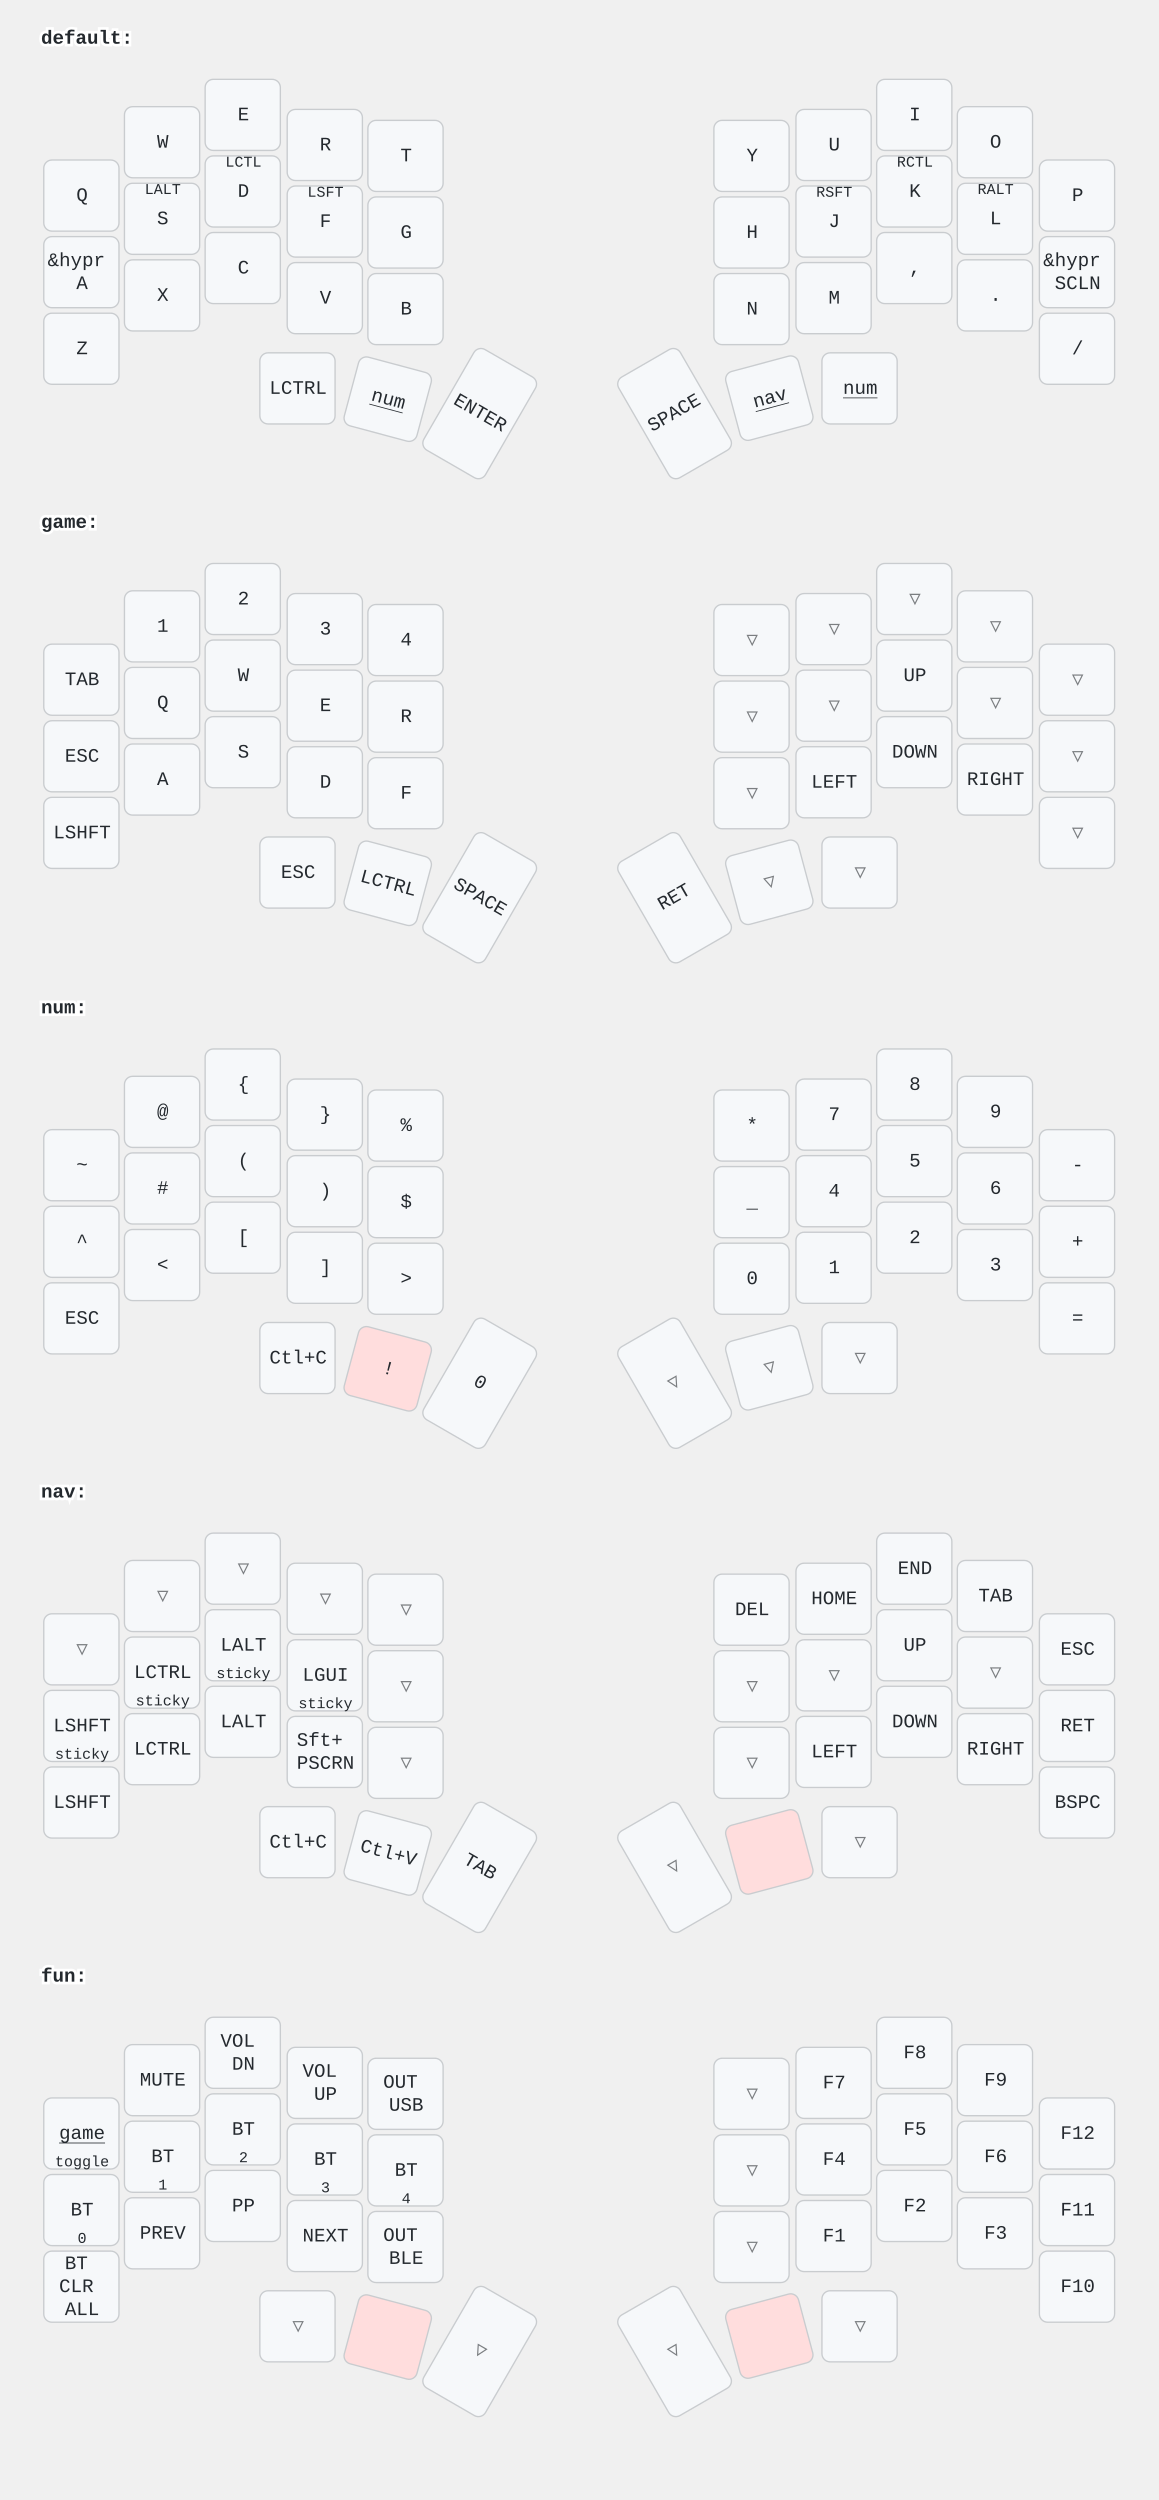
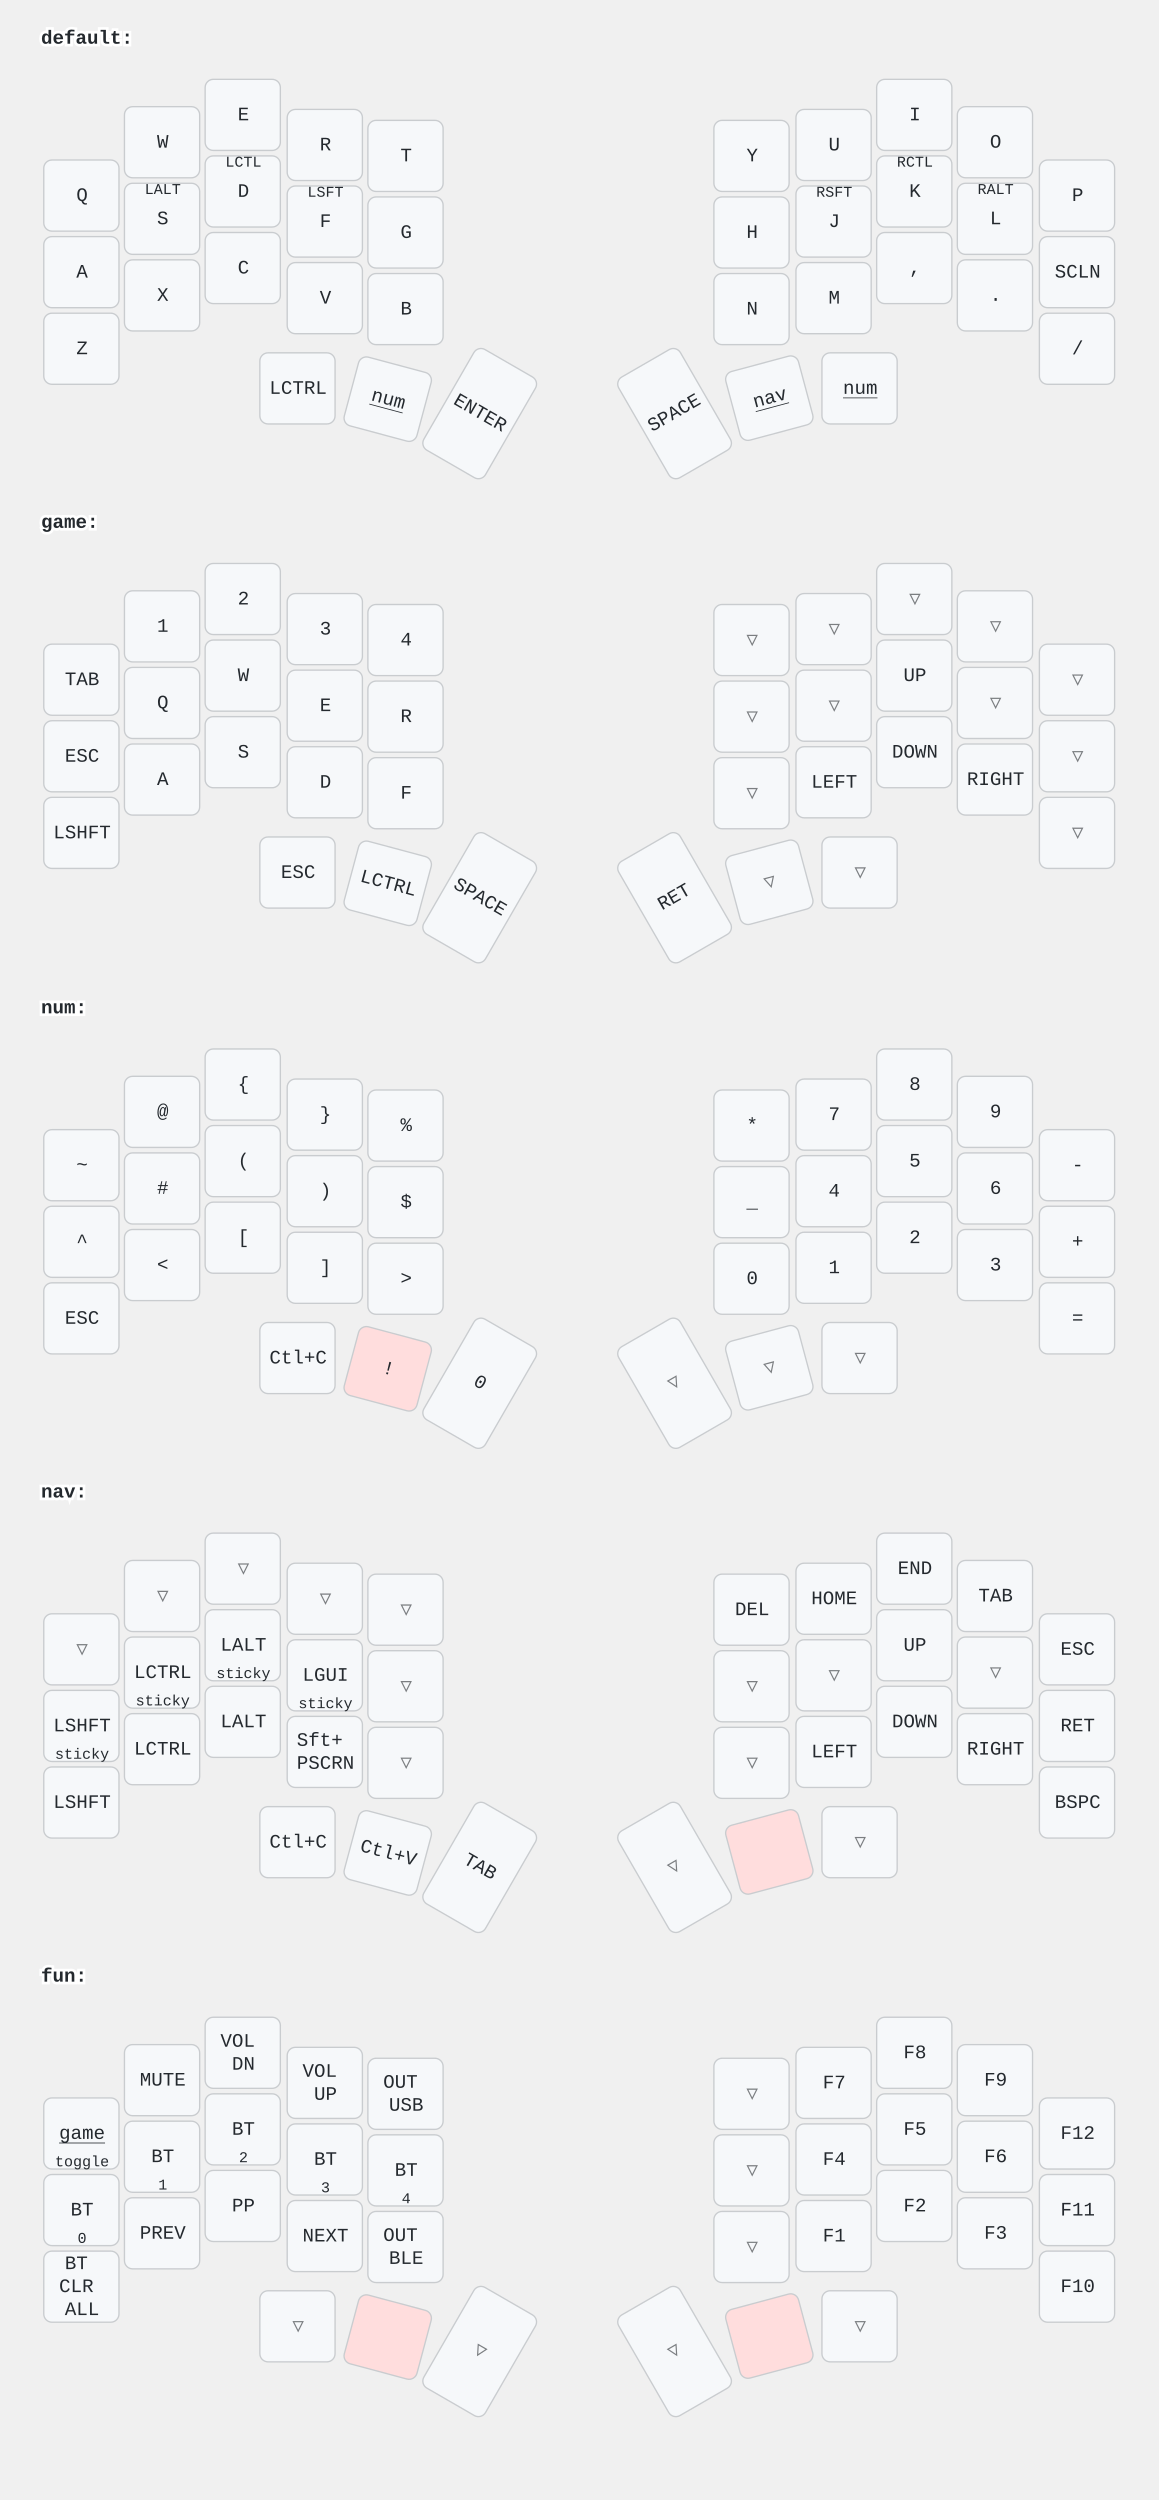
<svg xmlns="http://www.w3.org/2000/svg" width="847" height="1828" viewBox="0 0 847 1828" class="keymap">
  <style>/* inherit to force styles through use tags */
svg path {
    fill: inherit;
}

/* font and background color specifications */
svg.keymap {
    font-family: SFMono-Regular,Consolas,Liberation Mono,Menlo,monospace;
    font-size: 14px;
    font-kerning: normal;
    text-rendering: optimizeLegibility;
    fill: #24292e;
}

/* default key styling */
rect.key {
    fill: #f6f8fa;
}

rect.key, rect.combo {
    stroke: #c9cccf;
    stroke-width: 1;
}

/* default key side styling, only used is draw_key_sides is set */
rect.side {
    filter: brightness(90%);
}

/* color accent for combo boxes */
rect.combo, rect.combo-separate {
    fill: #cdf;
}

/* color accent for held keys */
rect.held, rect.combo.held {
    fill: #fdd;
}

/* color accent for ghost (optional) keys */
rect.ghost, rect.combo.ghost {
    stroke-dasharray: 4, 4;
    stroke-width: 2;
}

text {
    text-anchor: middle;
    dominant-baseline: middle;
}

/* styling for layer labels */
text.label {
    font-weight: bold;
    text-anchor: start;
    stroke: white;
    stroke-width: 4;
    paint-order: stroke;
}

/* styling for optional footer */
text.footer {
    text-anchor: end;
    dominant-baseline: auto;
    stroke: white;
    stroke-width: 4;
    paint-order: stroke;
}

/* styling for combo tap, and key non-tap label text */
text.combo, text.hold, text.shifted, text.left, text.right {
    font-size: 11px;
}

text.hold {
    text-anchor: middle;
    dominant-baseline: auto;
}

text.shifted {
    text-anchor: middle;
    dominant-baseline: hanging;
}

text.left {
    text-anchor: start;
}

text.right {
    text-anchor: end;
}

text.layer-activator {
    text-decoration: underline;
}

/* styling for hold/shifted label text in combo box */
text.combo.hold, text.combo.shifted, text.combo.left, text.combo.right {
    font-size: 8px;
}

/* lighter symbol for transparent keys */
text.trans {
    fill: #7b7e81;
}

/* styling for combo dendrons */
path.combo {
    stroke-width: 1;
    stroke: gray;
    fill: none;
}

/* Start Tabler Icons Cleanup */
/* cannot use height/width with glyphs */
.icon-tabler &gt; path {
    fill: inherit;
    stroke: inherit;
    stroke-width: 2;
}
/* hide tabler's default box */
.icon-tabler &gt; path[stroke="none"][fill="none"] {
    visibility: hidden;
}
/* End Tabler Icons Cleanup */
</style>
  <g transform="translate(30, 0)" class="layer-default">
    <text x="0" y="28" class="label" id="default">default:</text>
    <g transform="translate(0, 56)">
      <g transform="translate(30, 87)" class="key keypos-0">
        <rect rx="6" ry="6" x="-28" y="-26" width="55" height="52" class="key" />
        <text x="0" y="0" class="key tap">Q</text>
      </g>
      <g transform="translate(89, 48)" class="key keypos-1">
        <rect rx="6" ry="6" x="-28" y="-26" width="55" height="52" class="key" />
        <text x="0" y="0" class="key tap">W</text>
      </g>
      <g transform="translate(148, 28)" class="key keypos-2">
        <rect rx="6" ry="6" x="-28" y="-26" width="55" height="52" class="key" />
        <text x="0" y="0" class="key tap">E</text>
      </g>
      <g transform="translate(208, 50)" class="key keypos-3">
        <rect rx="6" ry="6" x="-28" y="-26" width="55" height="52" class="key" />
        <text x="0" y="0" class="key tap">R</text>
      </g>
      <g transform="translate(267, 58)" class="key keypos-4">
        <rect rx="6" ry="6" x="-28" y="-26" width="55" height="52" class="key" />
        <text x="0" y="0" class="key tap">T</text>
      </g>
      <g transform="translate(520, 58)" class="key keypos-5">
        <rect rx="6" ry="6" x="-28" y="-26" width="55" height="52" class="key" />
        <text x="0" y="0" class="key tap">Y</text>
      </g>
      <g transform="translate(580, 50)" class="key keypos-6">
        <rect rx="6" ry="6" x="-28" y="-26" width="55" height="52" class="key" />
        <text x="0" y="0" class="key tap">U</text>
      </g>
      <g transform="translate(639, 28)" class="key keypos-7">
        <rect rx="6" ry="6" x="-28" y="-26" width="55" height="52" class="key" />
        <text x="0" y="0" class="key tap">I</text>
      </g>
      <g transform="translate(698, 48)" class="key keypos-8">
        <rect rx="6" ry="6" x="-28" y="-26" width="55" height="52" class="key" />
        <text x="0" y="0" class="key tap">O</text>
      </g>
      <g transform="translate(758, 87)" class="key keypos-9">
        <rect rx="6" ry="6" x="-28" y="-26" width="55" height="52" class="key" />
        <text x="0" y="0" class="key tap">P</text>
      </g>
      <g transform="translate(30, 143)" class="key keypos-10">
        <rect rx="6" ry="6" x="-28" y="-26" width="55" height="52" class="key" />
-         <text x="0" y="0" class="key tap">
-           <tspan x="0" dy="-0.6em">&amp;hypr</tspan>
-           <tspan x="0" dy="1.2em">A</tspan>
-         </text>
+         <text x="0" y="0" class="key tap">A</text>
      </g>
      <g transform="translate(89, 104)" class="key keypos-11">
        <rect rx="6" ry="6" x="-28" y="-26" width="55" height="52" class="key" />
        <text x="0" y="0" class="key tap">S</text>
        <text x="0" y="-24" class="key shifted">LALT</text>
      </g>
      <g transform="translate(148, 84)" class="key keypos-12">
        <rect rx="6" ry="6" x="-28" y="-26" width="55" height="52" class="key" />
        <text x="0" y="0" class="key tap">D</text>
        <text x="0" y="-24" class="key shifted">LCTL</text>
      </g>
      <g transform="translate(208, 106)" class="key keypos-13">
        <rect rx="6" ry="6" x="-28" y="-26" width="55" height="52" class="key" />
        <text x="0" y="0" class="key tap">F</text>
        <text x="0" y="-24" class="key shifted">LSFT</text>
      </g>
      <g transform="translate(267, 114)" class="key keypos-14">
        <rect rx="6" ry="6" x="-28" y="-26" width="55" height="52" class="key" />
        <text x="0" y="0" class="key tap">G</text>
      </g>
      <g transform="translate(520, 114)" class="key keypos-15">
        <rect rx="6" ry="6" x="-28" y="-26" width="55" height="52" class="key" />
        <text x="0" y="0" class="key tap">H</text>
      </g>
      <g transform="translate(580, 106)" class="key keypos-16">
        <rect rx="6" ry="6" x="-28" y="-26" width="55" height="52" class="key" />
        <text x="0" y="0" class="key tap">J</text>
        <text x="0" y="-24" class="key shifted">RSFT</text>
      </g>
      <g transform="translate(639, 84)" class="key keypos-17">
        <rect rx="6" ry="6" x="-28" y="-26" width="55" height="52" class="key" />
        <text x="0" y="0" class="key tap">K</text>
        <text x="0" y="-24" class="key shifted">RCTL</text>
      </g>
      <g transform="translate(698, 104)" class="key keypos-18">
        <rect rx="6" ry="6" x="-28" y="-26" width="55" height="52" class="key" />
        <text x="0" y="0" class="key tap">L</text>
        <text x="0" y="-24" class="key shifted">RALT</text>
      </g>
      <g transform="translate(758, 143)" class="key keypos-19">
        <rect rx="6" ry="6" x="-28" y="-26" width="55" height="52" class="key" />
-         <text x="0" y="0" class="key tap">
-           <tspan x="0" dy="-0.6em">&amp;hypr</tspan>
-           <tspan x="0" dy="1.2em">SCLN</tspan>
-         </text>
+         <text x="0" y="0" class="key tap">SCLN</text>
      </g>
      <g transform="translate(30, 199)" class="key keypos-20">
        <rect rx="6" ry="6" x="-28" y="-26" width="55" height="52" class="key" />
        <text x="0" y="0" class="key tap">Z</text>
      </g>
      <g transform="translate(89, 160)" class="key keypos-21">
        <rect rx="6" ry="6" x="-28" y="-26" width="55" height="52" class="key" />
        <text x="0" y="0" class="key tap">X</text>
      </g>
      <g transform="translate(148, 140)" class="key keypos-22">
        <rect rx="6" ry="6" x="-28" y="-26" width="55" height="52" class="key" />
        <text x="0" y="0" class="key tap">C</text>
      </g>
      <g transform="translate(208, 162)" class="key keypos-23">
        <rect rx="6" ry="6" x="-28" y="-26" width="55" height="52" class="key" />
        <text x="0" y="0" class="key tap">V</text>
      </g>
      <g transform="translate(267, 170)" class="key keypos-24">
        <rect rx="6" ry="6" x="-28" y="-26" width="55" height="52" class="key" />
        <text x="0" y="0" class="key tap">B</text>
      </g>
      <g transform="translate(520, 170)" class="key keypos-25">
        <rect rx="6" ry="6" x="-28" y="-26" width="55" height="52" class="key" />
        <text x="0" y="0" class="key tap">N</text>
      </g>
      <g transform="translate(580, 162)" class="key keypos-26">
        <rect rx="6" ry="6" x="-28" y="-26" width="55" height="52" class="key" />
        <text x="0" y="0" class="key tap">M</text>
      </g>
      <g transform="translate(639, 140)" class="key keypos-27">
        <rect rx="6" ry="6" x="-28" y="-26" width="55" height="52" class="key" />
        <text x="0" y="0" class="key tap">,</text>
      </g>
      <g transform="translate(698, 160)" class="key keypos-28">
        <rect rx="6" ry="6" x="-28" y="-26" width="55" height="52" class="key" />
        <text x="0" y="0" class="key tap">.</text>
      </g>
      <g transform="translate(758, 199)" class="key keypos-29">
        <rect rx="6" ry="6" x="-28" y="-26" width="55" height="52" class="key" />
        <text x="0" y="0" class="key tap">/</text>
      </g>
      <g transform="translate(188, 228)" class="key keypos-30">
        <rect rx="6" ry="6" x="-28" y="-26" width="55" height="52" class="key" />
        <text x="0" y="0" class="key tap">LCTRL</text>
      </g>
      <g transform="translate(254, 236) rotate(15.0)" class="key keypos-31">
        <rect rx="6" ry="6" x="-28" y="-26" width="55" height="52" class="key" />
        <a href="#num">
          <text x="0" y="0" class="key tap layer-activator">num</text>
        </a>
      </g>
      <g transform="translate(321, 246) rotate(30.0)" class="key keypos-32">
        <rect rx="6" ry="6" x="-26" y="-42" width="52" height="85" class="key" />
        <text x="0" y="0" class="key tap">ENTER</text>
      </g>
      <g transform="translate(463, 246) rotate(-30.0)" class="key keypos-33">
        <rect rx="6" ry="6" x="-26" y="-42" width="52" height="85" class="key" />
        <text x="0" y="0" class="key tap">SPACE</text>
      </g>
      <g transform="translate(533, 235) rotate(-15.0)" class="key keypos-34">
        <rect rx="6" ry="6" x="-28" y="-26" width="55" height="52" class="key" />
        <a href="#nav">
          <text x="0" y="0" class="key tap layer-activator">nav</text>
        </a>
      </g>
      <g transform="translate(599, 228)" class="key keypos-35">
        <rect rx="6" ry="6" x="-28" y="-26" width="55" height="52" class="key" />
        <a href="#num">
          <text x="0" y="0" class="key tap layer-activator">num</text>
        </a>
      </g>
    </g>
  </g>
  <g transform="translate(30, 354)" class="layer-game">
    <text x="0" y="28" class="label" id="game">game:</text>
    <g transform="translate(0, 56)">
      <g transform="translate(30, 87)" class="key keypos-0">
        <rect rx="6" ry="6" x="-28" y="-26" width="55" height="52" class="key" />
        <text x="0" y="0" class="key tap">TAB</text>
      </g>
      <g transform="translate(89, 48)" class="key keypos-1">
        <rect rx="6" ry="6" x="-28" y="-26" width="55" height="52" class="key" />
        <text x="0" y="0" class="key tap">1</text>
      </g>
      <g transform="translate(148, 28)" class="key keypos-2">
        <rect rx="6" ry="6" x="-28" y="-26" width="55" height="52" class="key" />
        <text x="0" y="0" class="key tap">2</text>
      </g>
      <g transform="translate(208, 50)" class="key keypos-3">
        <rect rx="6" ry="6" x="-28" y="-26" width="55" height="52" class="key" />
        <text x="0" y="0" class="key tap">3</text>
      </g>
      <g transform="translate(267, 58)" class="key keypos-4">
        <rect rx="6" ry="6" x="-28" y="-26" width="55" height="52" class="key" />
        <text x="0" y="0" class="key tap">4</text>
      </g>
      <g transform="translate(520, 58)" class="key trans keypos-5">
        <rect rx="6" ry="6" x="-28" y="-26" width="55" height="52" class="key trans" />
        <text x="0" y="0" class="key trans tap">▽</text>
      </g>
      <g transform="translate(580, 50)" class="key trans keypos-6">
        <rect rx="6" ry="6" x="-28" y="-26" width="55" height="52" class="key trans" />
        <text x="0" y="0" class="key trans tap">▽</text>
      </g>
      <g transform="translate(639, 28)" class="key trans keypos-7">
        <rect rx="6" ry="6" x="-28" y="-26" width="55" height="52" class="key trans" />
        <text x="0" y="0" class="key trans tap">▽</text>
      </g>
      <g transform="translate(698, 48)" class="key trans keypos-8">
        <rect rx="6" ry="6" x="-28" y="-26" width="55" height="52" class="key trans" />
        <text x="0" y="0" class="key trans tap">▽</text>
      </g>
      <g transform="translate(758, 87)" class="key trans keypos-9">
        <rect rx="6" ry="6" x="-28" y="-26" width="55" height="52" class="key trans" />
        <text x="0" y="0" class="key trans tap">▽</text>
      </g>
      <g transform="translate(30, 143)" class="key keypos-10">
        <rect rx="6" ry="6" x="-28" y="-26" width="55" height="52" class="key" />
        <text x="0" y="0" class="key tap">ESC</text>
      </g>
      <g transform="translate(89, 104)" class="key keypos-11">
        <rect rx="6" ry="6" x="-28" y="-26" width="55" height="52" class="key" />
        <text x="0" y="0" class="key tap">Q</text>
      </g>
      <g transform="translate(148, 84)" class="key keypos-12">
        <rect rx="6" ry="6" x="-28" y="-26" width="55" height="52" class="key" />
        <text x="0" y="0" class="key tap">W</text>
      </g>
      <g transform="translate(208, 106)" class="key keypos-13">
        <rect rx="6" ry="6" x="-28" y="-26" width="55" height="52" class="key" />
        <text x="0" y="0" class="key tap">E</text>
      </g>
      <g transform="translate(267, 114)" class="key keypos-14">
        <rect rx="6" ry="6" x="-28" y="-26" width="55" height="52" class="key" />
        <text x="0" y="0" class="key tap">R</text>
      </g>
      <g transform="translate(520, 114)" class="key trans keypos-15">
        <rect rx="6" ry="6" x="-28" y="-26" width="55" height="52" class="key trans" />
        <text x="0" y="0" class="key trans tap">▽</text>
      </g>
      <g transform="translate(580, 106)" class="key trans keypos-16">
        <rect rx="6" ry="6" x="-28" y="-26" width="55" height="52" class="key trans" />
        <text x="0" y="0" class="key trans tap">▽</text>
      </g>
      <g transform="translate(639, 84)" class="key keypos-17">
        <rect rx="6" ry="6" x="-28" y="-26" width="55" height="52" class="key" />
        <text x="0" y="0" class="key tap">UP</text>
      </g>
      <g transform="translate(698, 104)" class="key trans keypos-18">
        <rect rx="6" ry="6" x="-28" y="-26" width="55" height="52" class="key trans" />
        <text x="0" y="0" class="key trans tap">▽</text>
      </g>
      <g transform="translate(758, 143)" class="key trans keypos-19">
        <rect rx="6" ry="6" x="-28" y="-26" width="55" height="52" class="key trans" />
        <text x="0" y="0" class="key trans tap">▽</text>
      </g>
      <g transform="translate(30, 199)" class="key keypos-20">
        <rect rx="6" ry="6" x="-28" y="-26" width="55" height="52" class="key" />
        <text x="0" y="0" class="key tap">LSHFT</text>
      </g>
      <g transform="translate(89, 160)" class="key keypos-21">
        <rect rx="6" ry="6" x="-28" y="-26" width="55" height="52" class="key" />
        <text x="0" y="0" class="key tap">A</text>
      </g>
      <g transform="translate(148, 140)" class="key keypos-22">
        <rect rx="6" ry="6" x="-28" y="-26" width="55" height="52" class="key" />
        <text x="0" y="0" class="key tap">S</text>
      </g>
      <g transform="translate(208, 162)" class="key keypos-23">
        <rect rx="6" ry="6" x="-28" y="-26" width="55" height="52" class="key" />
        <text x="0" y="0" class="key tap">D</text>
      </g>
      <g transform="translate(267, 170)" class="key keypos-24">
        <rect rx="6" ry="6" x="-28" y="-26" width="55" height="52" class="key" />
        <text x="0" y="0" class="key tap">F</text>
      </g>
      <g transform="translate(520, 170)" class="key trans keypos-25">
        <rect rx="6" ry="6" x="-28" y="-26" width="55" height="52" class="key trans" />
        <text x="0" y="0" class="key trans tap">▽</text>
      </g>
      <g transform="translate(580, 162)" class="key keypos-26">
        <rect rx="6" ry="6" x="-28" y="-26" width="55" height="52" class="key" />
        <text x="0" y="0" class="key tap">LEFT</text>
      </g>
      <g transform="translate(639, 140)" class="key keypos-27">
        <rect rx="6" ry="6" x="-28" y="-26" width="55" height="52" class="key" />
        <text x="0" y="0" class="key tap">DOWN</text>
      </g>
      <g transform="translate(698, 160)" class="key keypos-28">
        <rect rx="6" ry="6" x="-28" y="-26" width="55" height="52" class="key" />
        <text x="0" y="0" class="key tap">RIGHT</text>
      </g>
      <g transform="translate(758, 199)" class="key trans keypos-29">
        <rect rx="6" ry="6" x="-28" y="-26" width="55" height="52" class="key trans" />
        <text x="0" y="0" class="key trans tap">▽</text>
      </g>
      <g transform="translate(188, 228)" class="key keypos-30">
        <rect rx="6" ry="6" x="-28" y="-26" width="55" height="52" class="key" />
        <text x="0" y="0" class="key tap">ESC</text>
      </g>
      <g transform="translate(254, 236) rotate(15.0)" class="key keypos-31">
        <rect rx="6" ry="6" x="-28" y="-26" width="55" height="52" class="key" />
        <text x="0" y="0" class="key tap">LCTRL</text>
      </g>
      <g transform="translate(321, 246) rotate(30.0)" class="key keypos-32">
        <rect rx="6" ry="6" x="-26" y="-42" width="52" height="85" class="key" />
        <text x="0" y="0" class="key tap">SPACE</text>
      </g>
      <g transform="translate(463, 246) rotate(-30.0)" class="key keypos-33">
        <rect rx="6" ry="6" x="-26" y="-42" width="52" height="85" class="key" />
        <text x="0" y="0" class="key tap">RET</text>
      </g>
      <g transform="translate(533, 235) rotate(-15.0)" class="key trans keypos-34">
        <rect rx="6" ry="6" x="-28" y="-26" width="55" height="52" class="key trans" />
        <text x="0" y="0" class="key trans tap">▽</text>
      </g>
      <g transform="translate(599, 228)" class="key trans keypos-35">
        <rect rx="6" ry="6" x="-28" y="-26" width="55" height="52" class="key trans" />
        <text x="0" y="0" class="key trans tap">▽</text>
      </g>
    </g>
  </g>
  <g transform="translate(30, 709)" class="layer-num">
    <text x="0" y="28" class="label" id="num">num:</text>
    <g transform="translate(0, 56)">
      <g transform="translate(30, 87)" class="key keypos-0">
        <rect rx="6" ry="6" x="-28" y="-26" width="55" height="52" class="key" />
        <text x="0" y="0" class="key tap">~</text>
      </g>
      <g transform="translate(89, 48)" class="key keypos-1">
        <rect rx="6" ry="6" x="-28" y="-26" width="55" height="52" class="key" />
        <text x="0" y="0" class="key tap">@</text>
      </g>
      <g transform="translate(148, 28)" class="key keypos-2">
        <rect rx="6" ry="6" x="-28" y="-26" width="55" height="52" class="key" />
        <text x="0" y="0" class="key tap">{</text>
      </g>
      <g transform="translate(208, 50)" class="key keypos-3">
        <rect rx="6" ry="6" x="-28" y="-26" width="55" height="52" class="key" />
        <text x="0" y="0" class="key tap">}</text>
      </g>
      <g transform="translate(267, 58)" class="key keypos-4">
        <rect rx="6" ry="6" x="-28" y="-26" width="55" height="52" class="key" />
        <text x="0" y="0" class="key tap">%</text>
      </g>
      <g transform="translate(520, 58)" class="key keypos-5">
        <rect rx="6" ry="6" x="-28" y="-26" width="55" height="52" class="key" />
        <text x="0" y="0" class="key tap">*</text>
      </g>
      <g transform="translate(580, 50)" class="key keypos-6">
        <rect rx="6" ry="6" x="-28" y="-26" width="55" height="52" class="key" />
        <text x="0" y="0" class="key tap">7</text>
      </g>
      <g transform="translate(639, 28)" class="key keypos-7">
        <rect rx="6" ry="6" x="-28" y="-26" width="55" height="52" class="key" />
        <text x="0" y="0" class="key tap">8</text>
      </g>
      <g transform="translate(698, 48)" class="key keypos-8">
        <rect rx="6" ry="6" x="-28" y="-26" width="55" height="52" class="key" />
        <text x="0" y="0" class="key tap">9</text>
      </g>
      <g transform="translate(758, 87)" class="key keypos-9">
        <rect rx="6" ry="6" x="-28" y="-26" width="55" height="52" class="key" />
        <text x="0" y="0" class="key tap">-</text>
      </g>
      <g transform="translate(30, 143)" class="key keypos-10">
        <rect rx="6" ry="6" x="-28" y="-26" width="55" height="52" class="key" />
        <text x="0" y="0" class="key tap">^</text>
      </g>
      <g transform="translate(89, 104)" class="key keypos-11">
        <rect rx="6" ry="6" x="-28" y="-26" width="55" height="52" class="key" />
        <text x="0" y="0" class="key tap">#</text>
      </g>
      <g transform="translate(148, 84)" class="key keypos-12">
        <rect rx="6" ry="6" x="-28" y="-26" width="55" height="52" class="key" />
        <text x="0" y="0" class="key tap">(</text>
      </g>
      <g transform="translate(208, 106)" class="key keypos-13">
        <rect rx="6" ry="6" x="-28" y="-26" width="55" height="52" class="key" />
        <text x="0" y="0" class="key tap">)</text>
      </g>
      <g transform="translate(267, 114)" class="key keypos-14">
        <rect rx="6" ry="6" x="-28" y="-26" width="55" height="52" class="key" />
        <text x="0" y="0" class="key tap">$</text>
      </g>
      <g transform="translate(520, 114)" class="key keypos-15">
        <rect rx="6" ry="6" x="-28" y="-26" width="55" height="52" class="key" />
        <text x="0" y="0" class="key tap">_</text>
      </g>
      <g transform="translate(580, 106)" class="key keypos-16">
        <rect rx="6" ry="6" x="-28" y="-26" width="55" height="52" class="key" />
        <text x="0" y="0" class="key tap">4</text>
      </g>
      <g transform="translate(639, 84)" class="key keypos-17">
        <rect rx="6" ry="6" x="-28" y="-26" width="55" height="52" class="key" />
        <text x="0" y="0" class="key tap">5</text>
      </g>
      <g transform="translate(698, 104)" class="key keypos-18">
        <rect rx="6" ry="6" x="-28" y="-26" width="55" height="52" class="key" />
        <text x="0" y="0" class="key tap">6</text>
      </g>
      <g transform="translate(758, 143)" class="key keypos-19">
        <rect rx="6" ry="6" x="-28" y="-26" width="55" height="52" class="key" />
        <text x="0" y="0" class="key tap">+</text>
      </g>
      <g transform="translate(30, 199)" class="key keypos-20">
        <rect rx="6" ry="6" x="-28" y="-26" width="55" height="52" class="key" />
        <text x="0" y="0" class="key tap">ESC</text>
      </g>
      <g transform="translate(89, 160)" class="key keypos-21">
        <rect rx="6" ry="6" x="-28" y="-26" width="55" height="52" class="key" />
        <text x="0" y="0" class="key tap">&lt;</text>
      </g>
      <g transform="translate(148, 140)" class="key keypos-22">
        <rect rx="6" ry="6" x="-28" y="-26" width="55" height="52" class="key" />
        <text x="0" y="0" class="key tap">[</text>
      </g>
      <g transform="translate(208, 162)" class="key keypos-23">
        <rect rx="6" ry="6" x="-28" y="-26" width="55" height="52" class="key" />
        <text x="0" y="0" class="key tap">]</text>
      </g>
      <g transform="translate(267, 170)" class="key keypos-24">
        <rect rx="6" ry="6" x="-28" y="-26" width="55" height="52" class="key" />
        <text x="0" y="0" class="key tap">&gt;</text>
      </g>
      <g transform="translate(520, 170)" class="key keypos-25">
        <rect rx="6" ry="6" x="-28" y="-26" width="55" height="52" class="key" />
        <text x="0" y="0" class="key tap">0</text>
      </g>
      <g transform="translate(580, 162)" class="key keypos-26">
        <rect rx="6" ry="6" x="-28" y="-26" width="55" height="52" class="key" />
        <text x="0" y="0" class="key tap">1</text>
      </g>
      <g transform="translate(639, 140)" class="key keypos-27">
        <rect rx="6" ry="6" x="-28" y="-26" width="55" height="52" class="key" />
        <text x="0" y="0" class="key tap">2</text>
      </g>
      <g transform="translate(698, 160)" class="key keypos-28">
        <rect rx="6" ry="6" x="-28" y="-26" width="55" height="52" class="key" />
        <text x="0" y="0" class="key tap">3</text>
      </g>
      <g transform="translate(758, 199)" class="key keypos-29">
        <rect rx="6" ry="6" x="-28" y="-26" width="55" height="52" class="key" />
        <text x="0" y="0" class="key tap">=</text>
      </g>
      <g transform="translate(188, 228)" class="key keypos-30">
        <rect rx="6" ry="6" x="-28" y="-26" width="55" height="52" class="key" />
        <text x="0" y="0" class="key tap">Ctl+C</text>
      </g>
      <g transform="translate(254, 236) rotate(15.0)" class="key held keypos-31">
        <rect rx="6" ry="6" x="-28" y="-26" width="55" height="52" class="key held" />
        <text x="0" y="0" class="key held tap">!</text>
      </g>
      <g transform="translate(321, 246) rotate(30.0)" class="key keypos-32">
        <rect rx="6" ry="6" x="-26" y="-42" width="52" height="85" class="key" />
        <text x="0" y="0" class="key tap">0</text>
      </g>
      <g transform="translate(463, 246) rotate(-30.0)" class="key trans keypos-33">
        <rect rx="6" ry="6" x="-26" y="-42" width="52" height="85" class="key trans" />
        <text x="0" y="0" class="key trans tap">▽</text>
      </g>
      <g transform="translate(533, 235) rotate(-15.0)" class="key trans keypos-34">
        <rect rx="6" ry="6" x="-28" y="-26" width="55" height="52" class="key trans" />
        <text x="0" y="0" class="key trans tap">▽</text>
      </g>
      <g transform="translate(599, 228)" class="key trans keypos-35">
        <rect rx="6" ry="6" x="-28" y="-26" width="55" height="52" class="key trans" />
        <text x="0" y="0" class="key trans tap">▽</text>
      </g>
    </g>
  </g>
  <g transform="translate(30, 1063)" class="layer-nav">
    <text x="0" y="28" class="label" id="nav">nav:</text>
    <g transform="translate(0, 56)">
      <g transform="translate(30, 87)" class="key trans keypos-0">
        <rect rx="6" ry="6" x="-28" y="-26" width="55" height="52" class="key trans" />
        <text x="0" y="0" class="key trans tap">▽</text>
      </g>
      <g transform="translate(89, 48)" class="key trans keypos-1">
        <rect rx="6" ry="6" x="-28" y="-26" width="55" height="52" class="key trans" />
        <text x="0" y="0" class="key trans tap">▽</text>
      </g>
      <g transform="translate(148, 28)" class="key trans keypos-2">
        <rect rx="6" ry="6" x="-28" y="-26" width="55" height="52" class="key trans" />
        <text x="0" y="0" class="key trans tap">▽</text>
      </g>
      <g transform="translate(208, 50)" class="key trans keypos-3">
        <rect rx="6" ry="6" x="-28" y="-26" width="55" height="52" class="key trans" />
        <text x="0" y="0" class="key trans tap">▽</text>
      </g>
      <g transform="translate(267, 58)" class="key trans keypos-4">
        <rect rx="6" ry="6" x="-28" y="-26" width="55" height="52" class="key trans" />
        <text x="0" y="0" class="key trans tap">▽</text>
      </g>
      <g transform="translate(520, 58)" class="key keypos-5">
        <rect rx="6" ry="6" x="-28" y="-26" width="55" height="52" class="key" />
        <text x="0" y="0" class="key tap">DEL</text>
      </g>
      <g transform="translate(580, 50)" class="key keypos-6">
        <rect rx="6" ry="6" x="-28" y="-26" width="55" height="52" class="key" />
        <text x="0" y="0" class="key tap">HOME</text>
      </g>
      <g transform="translate(639, 28)" class="key keypos-7">
        <rect rx="6" ry="6" x="-28" y="-26" width="55" height="52" class="key" />
        <text x="0" y="0" class="key tap">END</text>
      </g>
      <g transform="translate(698, 48)" class="key keypos-8">
        <rect rx="6" ry="6" x="-28" y="-26" width="55" height="52" class="key" />
        <text x="0" y="0" class="key tap">TAB</text>
      </g>
      <g transform="translate(758, 87)" class="key keypos-9">
        <rect rx="6" ry="6" x="-28" y="-26" width="55" height="52" class="key" />
        <text x="0" y="0" class="key tap">ESC</text>
      </g>
      <g transform="translate(30, 143)" class="key keypos-10">
        <rect rx="6" ry="6" x="-28" y="-26" width="55" height="52" class="key" />
        <text x="0" y="0" class="key tap">LSHFT</text>
        <text x="0" y="24" class="key hold">sticky</text>
      </g>
      <g transform="translate(89, 104)" class="key keypos-11">
        <rect rx="6" ry="6" x="-28" y="-26" width="55" height="52" class="key" />
        <text x="0" y="0" class="key tap">LCTRL</text>
        <text x="0" y="24" class="key hold">sticky</text>
      </g>
      <g transform="translate(148, 84)" class="key keypos-12">
        <rect rx="6" ry="6" x="-28" y="-26" width="55" height="52" class="key" />
        <text x="0" y="0" class="key tap">LALT</text>
        <text x="0" y="24" class="key hold">sticky</text>
      </g>
      <g transform="translate(208, 106)" class="key keypos-13">
        <rect rx="6" ry="6" x="-28" y="-26" width="55" height="52" class="key" />
        <text x="0" y="0" class="key tap">LGUI</text>
        <text x="0" y="24" class="key hold">sticky</text>
      </g>
      <g transform="translate(267, 114)" class="key trans keypos-14">
        <rect rx="6" ry="6" x="-28" y="-26" width="55" height="52" class="key trans" />
        <text x="0" y="0" class="key trans tap">▽</text>
      </g>
      <g transform="translate(520, 114)" class="key trans keypos-15">
        <rect rx="6" ry="6" x="-28" y="-26" width="55" height="52" class="key trans" />
        <text x="0" y="0" class="key trans tap">▽</text>
      </g>
      <g transform="translate(580, 106)" class="key trans keypos-16">
        <rect rx="6" ry="6" x="-28" y="-26" width="55" height="52" class="key trans" />
        <text x="0" y="0" class="key trans tap">▽</text>
      </g>
      <g transform="translate(639, 84)" class="key keypos-17">
        <rect rx="6" ry="6" x="-28" y="-26" width="55" height="52" class="key" />
        <text x="0" y="0" class="key tap">UP</text>
      </g>
      <g transform="translate(698, 104)" class="key trans keypos-18">
        <rect rx="6" ry="6" x="-28" y="-26" width="55" height="52" class="key trans" />
        <text x="0" y="0" class="key trans tap">▽</text>
      </g>
      <g transform="translate(758, 143)" class="key keypos-19">
        <rect rx="6" ry="6" x="-28" y="-26" width="55" height="52" class="key" />
        <text x="0" y="0" class="key tap">RET</text>
      </g>
      <g transform="translate(30, 199)" class="key keypos-20">
        <rect rx="6" ry="6" x="-28" y="-26" width="55" height="52" class="key" />
        <text x="0" y="0" class="key tap">LSHFT</text>
      </g>
      <g transform="translate(89, 160)" class="key keypos-21">
        <rect rx="6" ry="6" x="-28" y="-26" width="55" height="52" class="key" />
        <text x="0" y="0" class="key tap">LCTRL</text>
      </g>
      <g transform="translate(148, 140)" class="key keypos-22">
        <rect rx="6" ry="6" x="-28" y="-26" width="55" height="52" class="key" />
        <text x="0" y="0" class="key tap">LALT</text>
      </g>
      <g transform="translate(208, 162)" class="key keypos-23">
        <rect rx="6" ry="6" x="-28" y="-26" width="55" height="52" class="key" />
        <text x="0" y="0" class="key tap">
          <tspan x="0" dy="-0.6em">Sft+</tspan>
          <tspan x="0" dy="1.2em">PSCRN</tspan>
        </text>
      </g>
      <g transform="translate(267, 170)" class="key trans keypos-24">
        <rect rx="6" ry="6" x="-28" y="-26" width="55" height="52" class="key trans" />
        <text x="0" y="0" class="key trans tap">▽</text>
      </g>
      <g transform="translate(520, 170)" class="key trans keypos-25">
        <rect rx="6" ry="6" x="-28" y="-26" width="55" height="52" class="key trans" />
        <text x="0" y="0" class="key trans tap">▽</text>
      </g>
      <g transform="translate(580, 162)" class="key keypos-26">
        <rect rx="6" ry="6" x="-28" y="-26" width="55" height="52" class="key" />
        <text x="0" y="0" class="key tap">LEFT</text>
      </g>
      <g transform="translate(639, 140)" class="key keypos-27">
        <rect rx="6" ry="6" x="-28" y="-26" width="55" height="52" class="key" />
        <text x="0" y="0" class="key tap">DOWN</text>
      </g>
      <g transform="translate(698, 160)" class="key keypos-28">
        <rect rx="6" ry="6" x="-28" y="-26" width="55" height="52" class="key" />
        <text x="0" y="0" class="key tap">RIGHT</text>
      </g>
      <g transform="translate(758, 199)" class="key keypos-29">
        <rect rx="6" ry="6" x="-28" y="-26" width="55" height="52" class="key" />
        <text x="0" y="0" class="key tap">BSPC</text>
      </g>
      <g transform="translate(188, 228)" class="key keypos-30">
        <rect rx="6" ry="6" x="-28" y="-26" width="55" height="52" class="key" />
        <text x="0" y="0" class="key tap">Ctl+C</text>
      </g>
      <g transform="translate(254, 236) rotate(15.0)" class="key keypos-31">
        <rect rx="6" ry="6" x="-28" y="-26" width="55" height="52" class="key" />
        <text x="0" y="0" class="key tap">Ctl+V</text>
      </g>
      <g transform="translate(321, 246) rotate(30.0)" class="key keypos-32">
        <rect rx="6" ry="6" x="-26" y="-42" width="52" height="85" class="key" />
        <text x="0" y="0" class="key tap">TAB</text>
      </g>
      <g transform="translate(463, 246) rotate(-30.0)" class="key trans keypos-33">
        <rect rx="6" ry="6" x="-26" y="-42" width="52" height="85" class="key trans" />
        <text x="0" y="0" class="key trans tap">▽</text>
      </g>
      <g transform="translate(533, 235) rotate(-15.0)" class="key held keypos-34">
        <rect rx="6" ry="6" x="-28" y="-26" width="55" height="52" class="key held" />
      </g>
      <g transform="translate(599, 228)" class="key trans keypos-35">
        <rect rx="6" ry="6" x="-28" y="-26" width="55" height="52" class="key trans" />
        <text x="0" y="0" class="key trans tap">▽</text>
      </g>
    </g>
  </g>
  <g transform="translate(30, 1417)" class="layer-fun">
    <text x="0" y="28" class="label" id="fun">fun:</text>
    <g transform="translate(0, 56)">
      <g transform="translate(30, 87)" class="key keypos-0">
        <rect rx="6" ry="6" x="-28" y="-26" width="55" height="52" class="key" />
        <a href="#game">
          <text x="0" y="0" class="key tap layer-activator">game</text>
        </a>
        <text x="0" y="24" class="key hold">toggle</text>
      </g>
      <g transform="translate(89, 48)" class="key keypos-1">
        <rect rx="6" ry="6" x="-28" y="-26" width="55" height="52" class="key" />
        <text x="0" y="0" class="key tap">MUTE</text>
      </g>
      <g transform="translate(148, 28)" class="key keypos-2">
        <rect rx="6" ry="6" x="-28" y="-26" width="55" height="52" class="key" />
        <text x="0" y="0" class="key tap">
          <tspan x="0" dy="-0.6em">VOL</tspan>
          <tspan x="0" dy="1.2em">DN</tspan>
        </text>
      </g>
      <g transform="translate(208, 50)" class="key keypos-3">
        <rect rx="6" ry="6" x="-28" y="-26" width="55" height="52" class="key" />
        <text x="0" y="0" class="key tap">
          <tspan x="0" dy="-0.6em">VOL</tspan>
          <tspan x="0" dy="1.2em">UP</tspan>
        </text>
      </g>
      <g transform="translate(267, 58)" class="key keypos-4">
        <rect rx="6" ry="6" x="-28" y="-26" width="55" height="52" class="key" />
        <text x="0" y="0" class="key tap">
          <tspan x="0" dy="-0.6em">OUT</tspan>
          <tspan x="0" dy="1.2em">USB</tspan>
        </text>
      </g>
      <g transform="translate(520, 58)" class="key trans keypos-5">
        <rect rx="6" ry="6" x="-28" y="-26" width="55" height="52" class="key trans" />
        <text x="0" y="0" class="key trans tap">▽</text>
      </g>
      <g transform="translate(580, 50)" class="key keypos-6">
        <rect rx="6" ry="6" x="-28" y="-26" width="55" height="52" class="key" />
        <text x="0" y="0" class="key tap">F7</text>
      </g>
      <g transform="translate(639, 28)" class="key keypos-7">
        <rect rx="6" ry="6" x="-28" y="-26" width="55" height="52" class="key" />
        <text x="0" y="0" class="key tap">F8</text>
      </g>
      <g transform="translate(698, 48)" class="key keypos-8">
        <rect rx="6" ry="6" x="-28" y="-26" width="55" height="52" class="key" />
        <text x="0" y="0" class="key tap">F9</text>
      </g>
      <g transform="translate(758, 87)" class="key keypos-9">
        <rect rx="6" ry="6" x="-28" y="-26" width="55" height="52" class="key" />
        <text x="0" y="0" class="key tap">F12</text>
      </g>
      <g transform="translate(30, 143)" class="key keypos-10">
        <rect rx="6" ry="6" x="-28" y="-26" width="55" height="52" class="key" />
        <text x="0" y="0" class="key tap">BT</text>
        <text x="0" y="24" class="key hold">0</text>
      </g>
      <g transform="translate(89, 104)" class="key keypos-11">
        <rect rx="6" ry="6" x="-28" y="-26" width="55" height="52" class="key" />
        <text x="0" y="0" class="key tap">BT</text>
        <text x="0" y="24" class="key hold">1</text>
      </g>
      <g transform="translate(148, 84)" class="key keypos-12">
        <rect rx="6" ry="6" x="-28" y="-26" width="55" height="52" class="key" />
        <text x="0" y="0" class="key tap">BT</text>
        <text x="0" y="24" class="key hold">2</text>
      </g>
      <g transform="translate(208, 106)" class="key keypos-13">
        <rect rx="6" ry="6" x="-28" y="-26" width="55" height="52" class="key" />
        <text x="0" y="0" class="key tap">BT</text>
        <text x="0" y="24" class="key hold">3</text>
      </g>
      <g transform="translate(267, 114)" class="key keypos-14">
        <rect rx="6" ry="6" x="-28" y="-26" width="55" height="52" class="key" />
        <text x="0" y="0" class="key tap">BT</text>
        <text x="0" y="24" class="key hold">4</text>
      </g>
      <g transform="translate(520, 114)" class="key trans keypos-15">
        <rect rx="6" ry="6" x="-28" y="-26" width="55" height="52" class="key trans" />
        <text x="0" y="0" class="key trans tap">▽</text>
      </g>
      <g transform="translate(580, 106)" class="key keypos-16">
        <rect rx="6" ry="6" x="-28" y="-26" width="55" height="52" class="key" />
        <text x="0" y="0" class="key tap">F4</text>
      </g>
      <g transform="translate(639, 84)" class="key keypos-17">
        <rect rx="6" ry="6" x="-28" y="-26" width="55" height="52" class="key" />
        <text x="0" y="0" class="key tap">F5</text>
      </g>
      <g transform="translate(698, 104)" class="key keypos-18">
        <rect rx="6" ry="6" x="-28" y="-26" width="55" height="52" class="key" />
        <text x="0" y="0" class="key tap">F6</text>
      </g>
      <g transform="translate(758, 143)" class="key keypos-19">
        <rect rx="6" ry="6" x="-28" y="-26" width="55" height="52" class="key" />
        <text x="0" y="0" class="key tap">F11</text>
      </g>
      <g transform="translate(30, 199)" class="key keypos-20">
        <rect rx="6" ry="6" x="-28" y="-26" width="55" height="52" class="key" />
        <text x="0" y="0" class="key tap">
          <tspan x="0" dy="-1.2em">BT</tspan>
          <tspan x="0" dy="1.2em">CLR</tspan>
          <tspan x="0" dy="1.2em">ALL</tspan>
        </text>
      </g>
      <g transform="translate(89, 160)" class="key keypos-21">
        <rect rx="6" ry="6" x="-28" y="-26" width="55" height="52" class="key" />
        <text x="0" y="0" class="key tap">PREV</text>
      </g>
      <g transform="translate(148, 140)" class="key keypos-22">
        <rect rx="6" ry="6" x="-28" y="-26" width="55" height="52" class="key" />
        <text x="0" y="0" class="key tap">PP</text>
      </g>
      <g transform="translate(208, 162)" class="key keypos-23">
        <rect rx="6" ry="6" x="-28" y="-26" width="55" height="52" class="key" />
        <text x="0" y="0" class="key tap">NEXT</text>
      </g>
      <g transform="translate(267, 170)" class="key keypos-24">
        <rect rx="6" ry="6" x="-28" y="-26" width="55" height="52" class="key" />
        <text x="0" y="0" class="key tap">
          <tspan x="0" dy="-0.6em">OUT</tspan>
          <tspan x="0" dy="1.2em">BLE</tspan>
        </text>
      </g>
      <g transform="translate(520, 170)" class="key trans keypos-25">
        <rect rx="6" ry="6" x="-28" y="-26" width="55" height="52" class="key trans" />
        <text x="0" y="0" class="key trans tap">▽</text>
      </g>
      <g transform="translate(580, 162)" class="key keypos-26">
        <rect rx="6" ry="6" x="-28" y="-26" width="55" height="52" class="key" />
        <text x="0" y="0" class="key tap">F1</text>
      </g>
      <g transform="translate(639, 140)" class="key keypos-27">
        <rect rx="6" ry="6" x="-28" y="-26" width="55" height="52" class="key" />
        <text x="0" y="0" class="key tap">F2</text>
      </g>
      <g transform="translate(698, 160)" class="key keypos-28">
        <rect rx="6" ry="6" x="-28" y="-26" width="55" height="52" class="key" />
        <text x="0" y="0" class="key tap">F3</text>
      </g>
      <g transform="translate(758, 199)" class="key keypos-29">
        <rect rx="6" ry="6" x="-28" y="-26" width="55" height="52" class="key" />
        <text x="0" y="0" class="key tap">F10</text>
      </g>
      <g transform="translate(188, 228)" class="key trans keypos-30">
        <rect rx="6" ry="6" x="-28" y="-26" width="55" height="52" class="key trans" />
        <text x="0" y="0" class="key trans tap">▽</text>
      </g>
      <g transform="translate(254, 236) rotate(15.0)" class="key held keypos-31">
        <rect rx="6" ry="6" x="-28" y="-26" width="55" height="52" class="key held" />
      </g>
      <g transform="translate(321, 246) rotate(30.0)" class="key trans keypos-32">
        <rect rx="6" ry="6" x="-26" y="-42" width="52" height="85" class="key trans" />
        <text x="0" y="0" class="key trans tap">▽</text>
      </g>
      <g transform="translate(463, 246) rotate(-30.0)" class="key trans keypos-33">
        <rect rx="6" ry="6" x="-26" y="-42" width="52" height="85" class="key trans" />
        <text x="0" y="0" class="key trans tap">▽</text>
      </g>
      <g transform="translate(533, 235) rotate(-15.0)" class="key held keypos-34">
        <rect rx="6" ry="6" x="-28" y="-26" width="55" height="52" class="key held" />
      </g>
      <g transform="translate(599, 228)" class="key trans keypos-35">
        <rect rx="6" ry="6" x="-28" y="-26" width="55" height="52" class="key trans" />
        <text x="0" y="0" class="key trans tap">▽</text>
      </g>
    </g>
  </g>
</svg>
